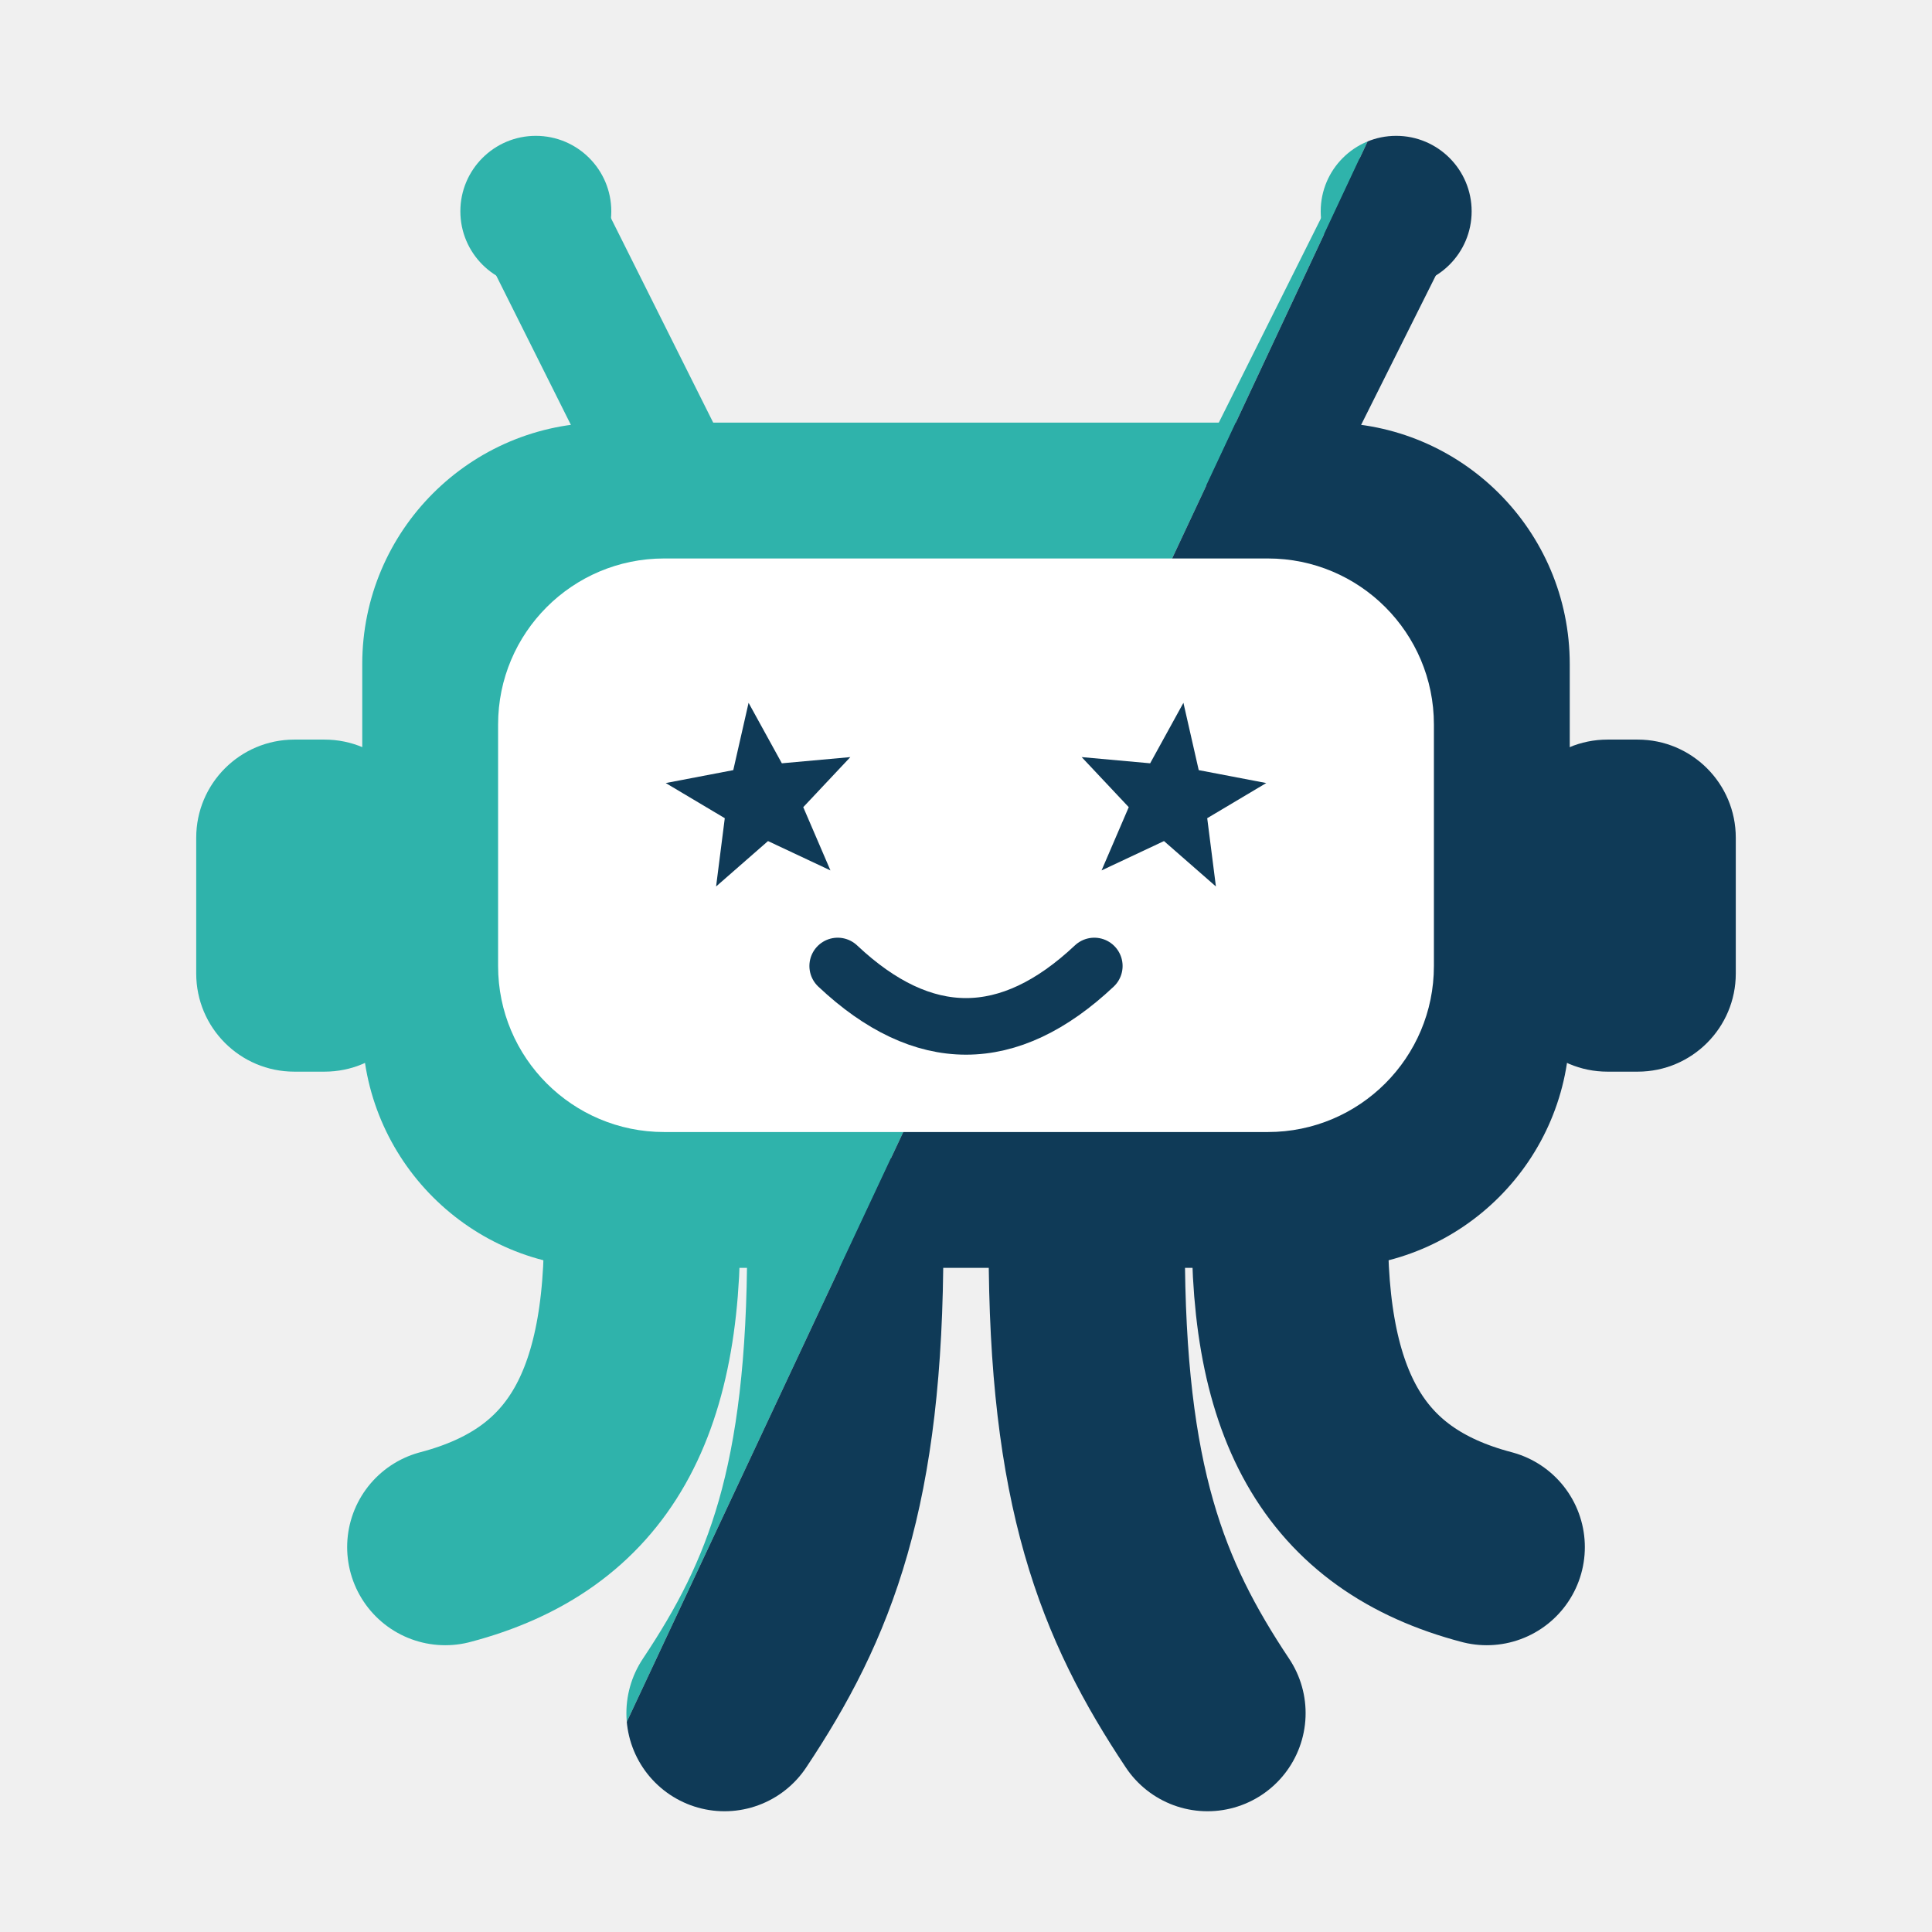
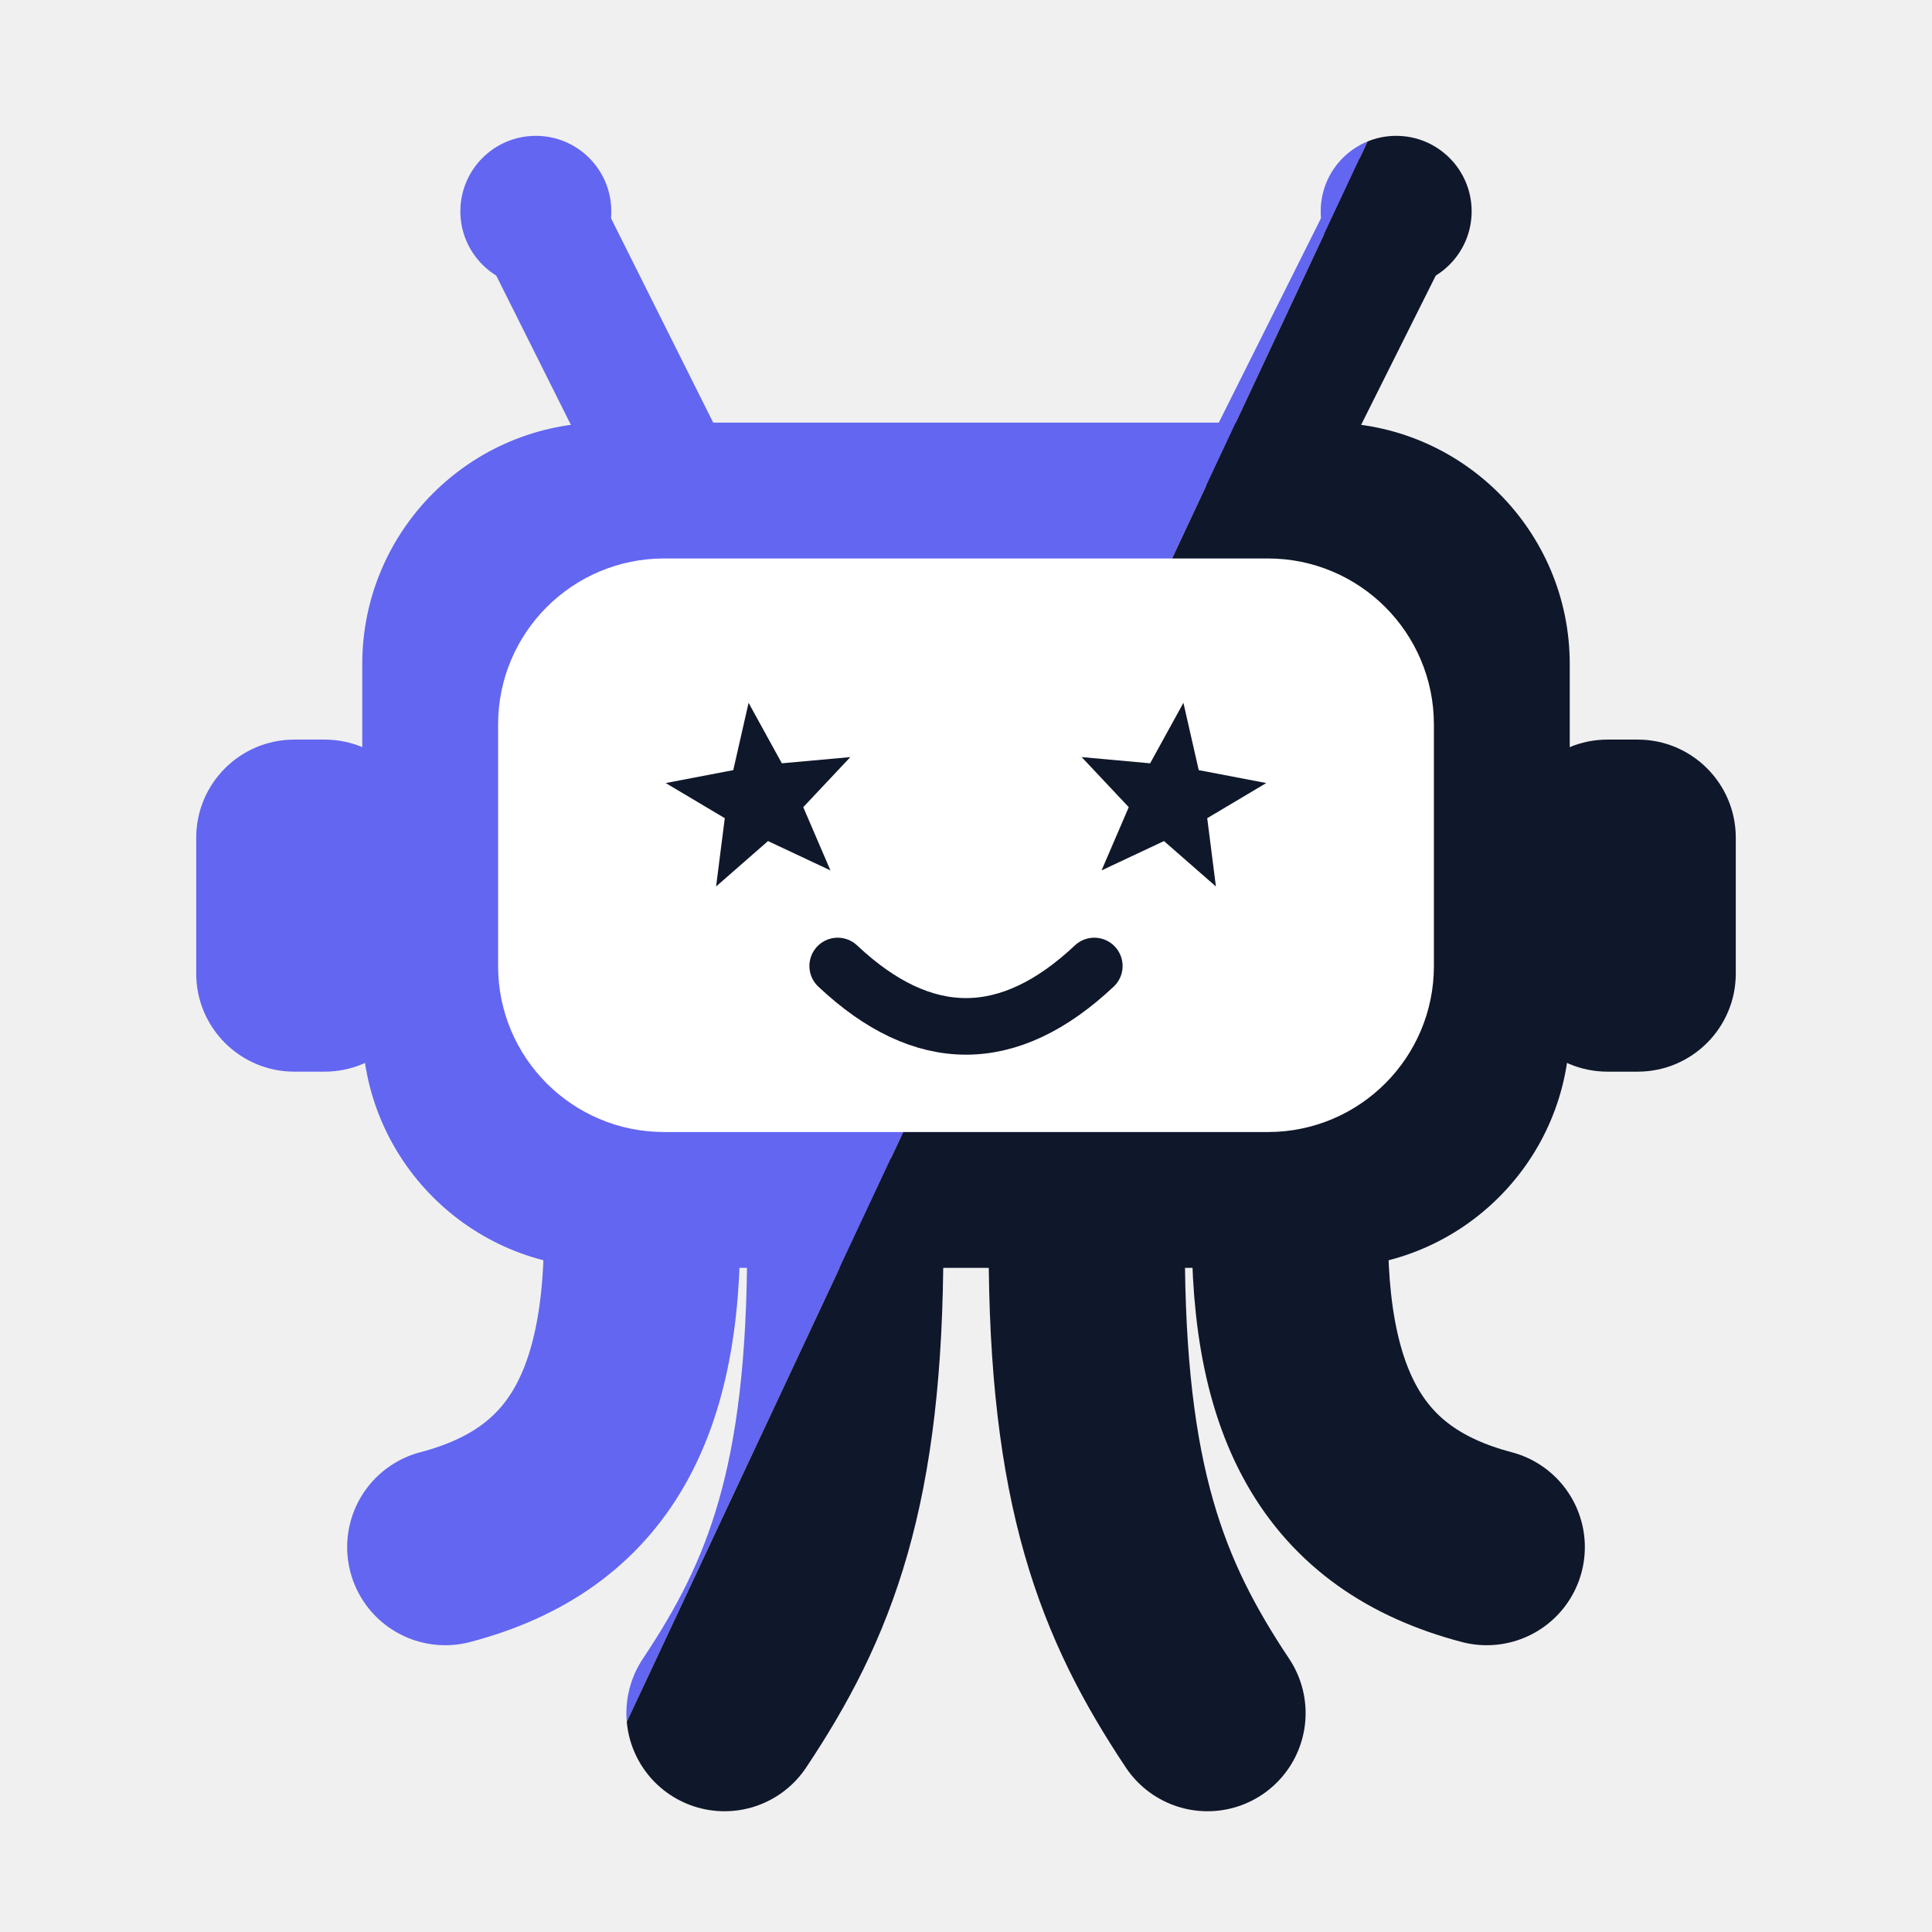
<svg xmlns="http://www.w3.org/2000/svg" viewBox="0 0 512 512" width="512" height="512">
  <defs>
    <clipPath id="cT">
      <polygon points="0,0 380,0 140,512 0,512" />
    </clipPath>
    <clipPath id="cN">
      <polygon points="380,0 512,0 512,512 140,512" />
    </clipPath>
  </defs>
  <g clip-path="url(#cT)">
-     <g stroke="#2FB3AB" stroke-width="34" stroke-linecap="round" fill="none">
+     <g stroke="#6366F1" stroke-width="34" stroke-linecap="round" fill="none">
      <path d="M176,124 L142,56" />
      <path d="M336,124 L370,56" />
    </g>
-     <circle cx="142" cy="56" r="20" fill="#2FB3AB" />
-     <circle cx="370" cy="56" r="20" fill="#2FB3AB" />
-     <rect x="52" y="196" width="60" height="88" rx="26" fill="#2FB3AB" />
-     <rect x="400" y="196" width="60" height="88" rx="26" fill="#2FB3AB" />
-     <g stroke="#2FB3AB" stroke-width="52" stroke-linecap="round" fill="none">
+     <circle cx="142" cy="56" r="20" fill="#6366F1" />
+     <circle cx="370" cy="56" r="20" fill="#6366F1" />
+     <rect x="52" y="196" width="60" height="88" rx="26" fill="#6366F1" />
+     <rect x="400" y="196" width="60" height="88" rx="26" fill="#6366F1" />
+     <g stroke="#6366F1" stroke-width="52" stroke-linecap="round" fill="none">
      <path d="M170,318 C172,372 156,400 118,410" />
      <path d="M224,330 C224,394 212,424 192,454" />
      <path d="M288,330 C288,394 300,424 320,454" />
      <path d="M342,318 C340,372 356,400 394,410" />
    </g>
-     <rect x="96" y="112" width="320" height="224" rx="64" fill="#2FB3AB" />
+     <rect x="96" y="112" width="320" height="224" rx="64" fill="#6366F1" />
  </g>
  <g clip-path="url(#cN)">
-     <g stroke="#0F3A57" stroke-width="34" stroke-linecap="round" fill="none">
+     <g stroke="#0F172A" stroke-width="34" stroke-linecap="round" fill="none">
      <path d="M176,124 L142,56" />
      <path d="M336,124 L370,56" />
    </g>
-     <circle cx="142" cy="56" r="20" fill="#0F3A57" />
-     <circle cx="370" cy="56" r="20" fill="#0F3A57" />
-     <rect x="52" y="196" width="60" height="88" rx="26" fill="#0F3A57" />
-     <rect x="400" y="196" width="60" height="88" rx="26" fill="#0F3A57" />
-     <g stroke="#0F3A57" stroke-width="52" stroke-linecap="round" fill="none">
+     <circle cx="142" cy="56" r="20" fill="#0F172A" />
+     <circle cx="370" cy="56" r="20" fill="#0F172A" />
+     <rect x="52" y="196" width="60" height="88" rx="26" fill="#0F172A" />
+     <rect x="400" y="196" width="60" height="88" rx="26" fill="#0F172A" />
+     <g stroke="#0F172A" stroke-width="52" stroke-linecap="round" fill="none">
      <path d="M170,318 C172,372 156,400 118,410" />
      <path d="M224,330 C224,394 212,424 192,454" />
      <path d="M288,330 C288,394 300,424 320,454" />
      <path d="M342,318 C340,372 356,400 394,410" />
    </g>
-     <rect x="96" y="112" width="320" height="224" rx="64" fill="#0F3A57" />
+     <rect x="96" y="112" width="320" height="224" rx="64" fill="#0F172A" />
  </g>
  <rect x="132" y="148" width="248" height="152" rx="44" fill="#FFFFFF" />
  <g transform="translate(202,212) rotate(-8)">
-     <path d="M0,-26 L6.5,-8.9 L24.7,-8 L10.5,3.4 L15.3,21 L0,11 L-15.3,21 L-10.5,3.4 L-24.7,-8 L-6.5,-8.9 Z" fill="#0F3A57" />
+     <path d="M0,-26 L6.5,-8.9 L24.7,-8 L10.5,3.4 L15.3,21 L0,11 L-15.3,21 L-10.5,3.4 L-24.7,-8 L-6.5,-8.9 Z" fill="#0F172A" />
  </g>
  <g transform="translate(310,212) rotate(8)">
-     <path d="M0,-26 L6.5,-8.9 L24.7,-8 L10.5,3.4 L15.3,21 L0,11 L-15.3,21 L-10.5,3.4 L-24.7,-8 L-6.5,-8.9 Z" fill="#0F3A57" />
+     <path d="M0,-26 L6.5,-8.9 L24.7,-8 L10.5,3.4 L15.3,21 L0,11 L-15.3,21 L-10.5,3.4 L-24.7,-8 L-6.5,-8.9 Z" fill="#0F172A" />
  </g>
-   <path d="M222,256 Q256,288 290,256" stroke="#0F3A57" stroke-width="15" fill="none" stroke-linecap="round" />
+   <path d="M222,256 Q256,288 290,256" stroke="#0F172A" stroke-width="15" fill="none" stroke-linecap="round" />
</svg>
